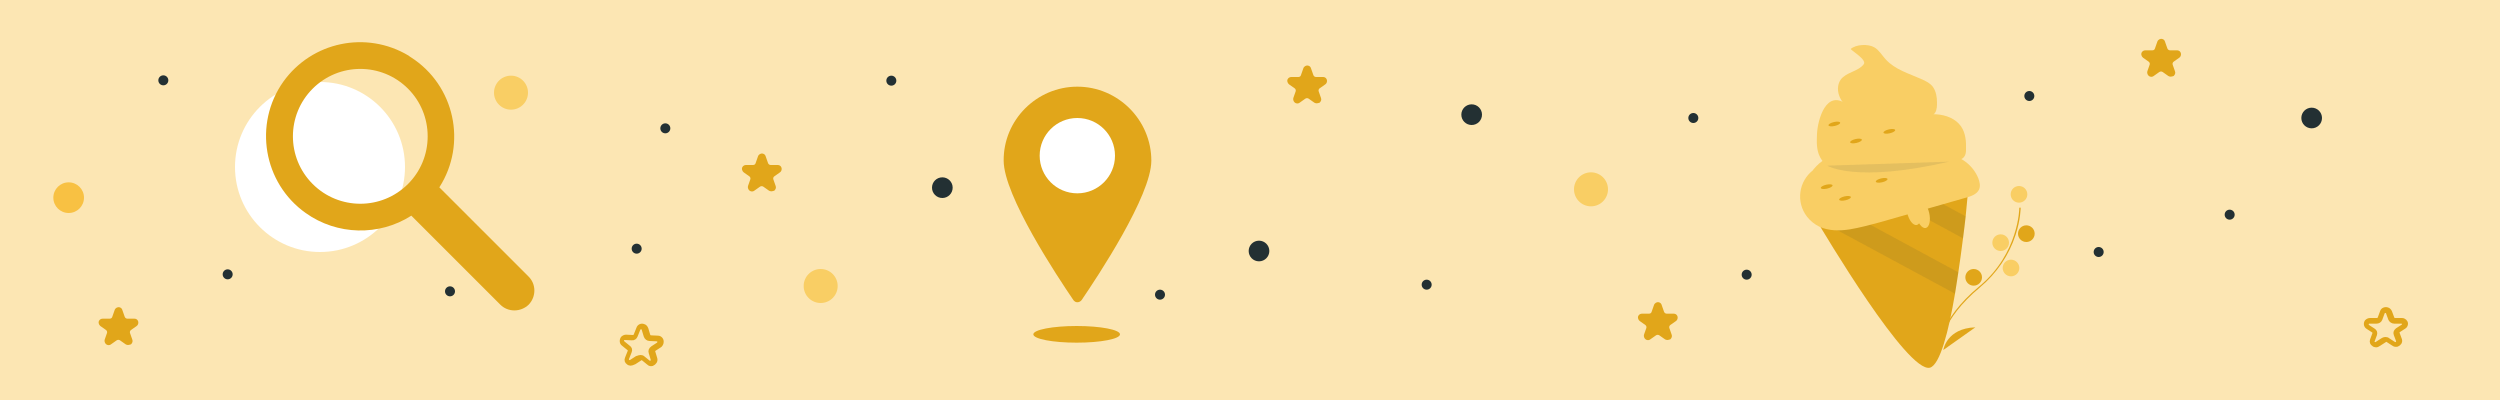
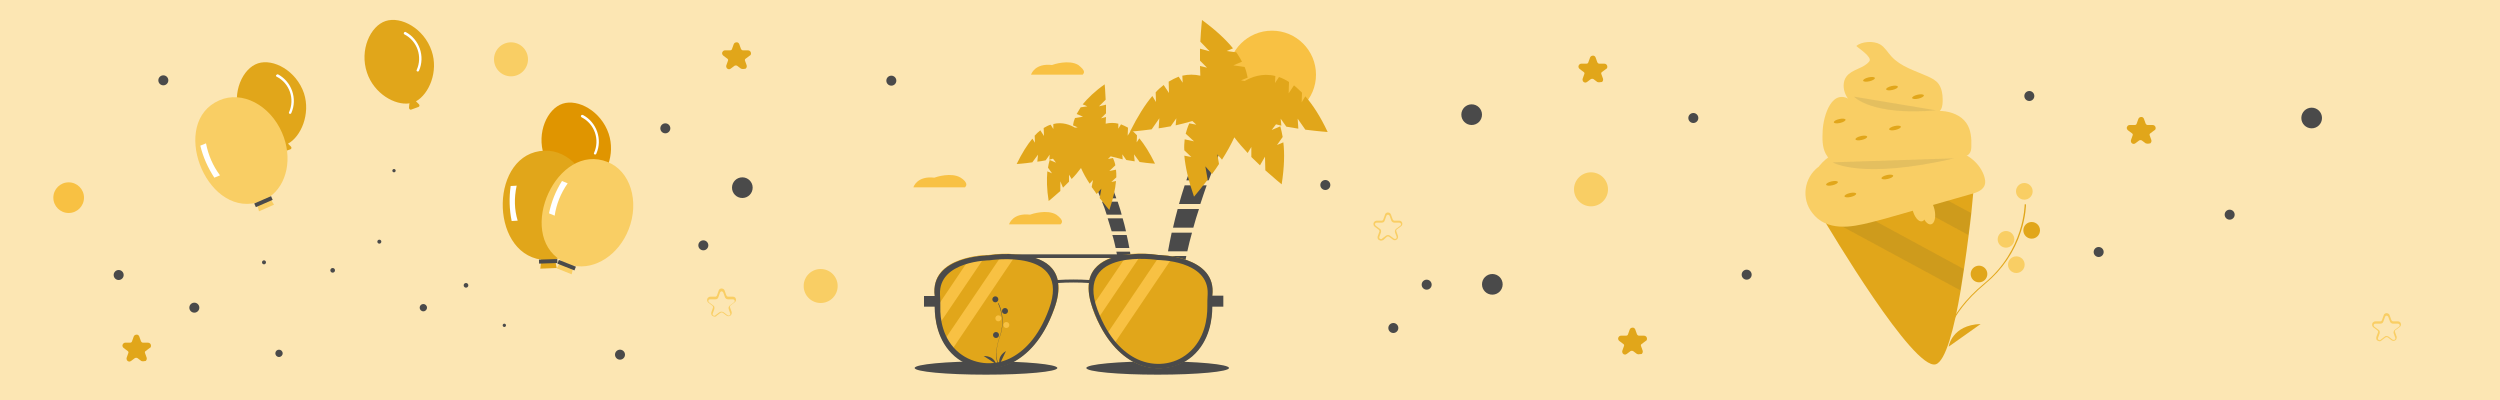
<svg xmlns="http://www.w3.org/2000/svg" version="1.1" id="Ebene_1" x="0px" y="0px" viewBox="0 0 750 120" style="enable-background:new 0 0 750 120;" xml:space="preserve">
  <style type="text/css">
	.st0{fill:#FCE6B3;}
	.st1{fill:#F9CE64;}
- 	.st2{fill:#233033;}
+ 	.st2{fill:#4A4A4A;}
	.st3{fill:#F8C143;}
- 	.st4{fill:#FFFFFF;}
- 	.st5{fill:#E1A61A;}
- 	.st6{opacity:0.1;fill:#233033;enable-background:new    ;}
- 	.st7{fill:#E1A61A;stroke:#E1A61A;stroke-miterlimit:10;}
+ 	.st4{fill:#E1A61A;}
+ 	.st5{opacity:0.1;fill:#233033;enable-background:new    ;}
+ 	.st6{fill:#FFFFFF;}
+ 	.st7{fill:#E09500;}
</style>
  <rect class="st0" width="750" height="120" />
-   <circle class="st1" cx="153.3" cy="27.8" r="5.1" />
-   <circle class="st2" cx="282.7" cy="56.3" r="3.1" />
-   <circle class="st2" cx="68.3" cy="82.3" r="1.5" />
+   <circle class="st1" cx="153.3" cy="17.8" r="5.1" />
+   <circle class="st2" cx="222.7" cy="56.3" r="3.1" />
+   <circle class="st2" cx="58.3" cy="92.3" r="1.5" />
  <circle class="st2" cx="199.6" cy="38.5" r="1.5" />
  <circle class="st2" cx="608.8" cy="28.8" r="1.5" />
  <circle class="st2" cx="267.4" cy="24.2" r="1.5" />
-   <circle class="st2" cx="135" cy="87.4" r="1.5" />
-   <circle class="st2" cx="191" cy="74.6" r="1.5" />
-   <circle class="st2" cx="115.6" cy="42.5" r="1.5" />
+   <circle class="st2" cx="186" cy="106.4" r="1.5" />
+   <circle class="st2" cx="211" cy="73.6" r="1.5" />
+   <circle class="st2" cx="35.6" cy="82.5" r="1.5" />
  <circle class="st2" cx="49" cy="24.1" r="1.5" />
  <circle class="st3" cx="20.6" cy="59.3" r="4.6" />
  <circle class="st2" cx="441.5" cy="34.4" r="3.1" />
  <circle class="st2" cx="629.6" cy="75.6" r="1.5" />
  <circle class="st2" cx="668.9" cy="64.4" r="1.5" />
  <circle class="st1" cx="246.2" cy="85.8" r="5.1" />
  <circle class="st2" cx="693.5" cy="35.4" r="3.1" />
-   <circle class="st2" cx="377.7" cy="75.3" r="3.1" />
+   <circle class="st2" cx="447.7" cy="85.3" r="3.1" />
  <circle class="st1" cx="477.3" cy="56.8" r="5.1" />
-   <circle class="st2" cx="327.6" cy="45.5" r="1.5" />
-   <circle class="st2" cx="348" cy="88.4" r="1.5" />
+   <circle class="st2" cx="397.6" cy="55.5" r="1.5" />
+   <circle class="st2" cx="418" cy="98.4" r="1.5" />
  <circle class="st2" cx="428" cy="85.4" r="1.5" />
  <circle class="st2" cx="508" cy="35.4" r="1.5" />
  <circle class="st2" cx="524" cy="82.4" r="1.5" />
  <g>
-     <circle class="st4" cx="96" cy="50.1" r="25.5" />
-     <path class="st5" d="M158.5,82.9l-26.7-26.7c8.4-13.1,4.6-30.6-8.5-39c-0.3-0.2-0.5-0.3-0.7-0.5c-12.7-7.6-29-4.2-37.6,7.8   c-9,12.7-6,30.4,6.7,39.4c9.4,6.7,22,7,31.7,0.8l26.7,26.7c2.3,2.3,6.1,2.3,8.5,0C160.9,89,160.9,85.2,158.5,82.9z M122.4,55.2   c-7.9,7.9-20.7,7.9-28.6,0s-7.9-20.7,0-28.6s20.7-7.9,28.6,0c3.8,3.8,5.9,8.9,5.9,14.3S126.2,51.4,122.4,55.2z" />
+     <path class="st4" d="M592.4,53.4c0,0-0.4,4.3-1,10.5c-0.2,2-0.5,4.2-0.8,6.6c-0.4,3.3-0.9,6.7-1.4,10.2c-0.3,2.2-0.7,4.3-1,6.4   c-1.9,11.3-4.5,21.3-7.5,22.2c-6.7,1.8-31.6-40.1-34.4-44.8c-0.2-0.3-0.2-0.4-0.2-0.4L592.4,53.4z" />
+     <path class="st5" d="M591.3,63.9c-0.2,2-0.5,4.2-0.8,6.6l-21.6-11.7l9-2.1L591.3,63.9z" />
+     <path class="st5" d="M589.1,80.7c-0.3,2.2-0.7,4.3-1,6.4l-41.8-22.6c-0.2-0.3-0.2-0.4-0.2-0.4l8.7-2L589.1,80.7z" />
+     <path class="st1" d="M560.8,18.4c-1.7,2.2-5.2,2.3-6.9,4.6c-1.1,1.5-1,3.7-0.2,5.4c0.8,1.7,2.2,3.1,3.6,4.4   c0.9,0.9,1.9,1.8,3.1,2.4c1.6,0.8,3.5,0.9,5.4,1c4,0,8-0.3,11.9-1c1.7-0.3,3.7-0.9,4.6-2.4c0.5-0.9,0.5-2,0.5-3   c0-1.6-0.3-3.3-1.2-4.6c-0.8-1.1-2-1.7-3.3-2.3c-3.8-1.7-8.1-2.9-10.9-6c-1.1-1.2-2-2.8-3.4-3.6c-1.9-1.1-5.5-0.9-7.1,0.5   C557.3,14.3,561.8,17.1,560.8,18.4z" />
+     <path class="st1" d="M546.8,39.2c-0.1,2.3-0.2,4.8,0.9,6.9c1.4,2.7,4.4,4.3,7.5,4.8c3.1,0.4,6.1-0.2,9.1-0.7l15.8-3   c2-0.4,4-0.8,6-0.5c1.7,0.2,3.7,0.7,4.7-0.6c0.5-0.6,0.6-1.4,0.6-2.1c0.1-2.5-0.1-5.1-1.5-7.1c-1.6-2.3-4.5-3.4-7.3-3.6   c-2.8-0.2-5.6,0.4-8.4,0.7c-2.8,0.3-5.7,0.4-8.6,0.3c-2.4-0.1-4.8-0.5-6.9-1.7c-1.1-0.7-2-1.6-3.1-2.3   C549.6,25.8,547,34.8,546.8,39.2z" />
+     <path class="st1" d="M545.6,50c-4.4,3.3-5.3,9.6-1.9,13.9c1,1.3,2.2,2.3,3.7,3c2.8,1.3,6.1,1.3,9.2,0.8c3-0.5,5.9-1.3,8.9-2.1   l25.9-7.4c1.5-0.4,3.2-1,3.9-2.4c0.5-1.1,0.2-2.3-0.2-3.4c-1.5-3.9-5.5-6.9-9.7-7.2c-1.6-0.1-3.2,0.1-4.8,0.3L569.1,47   c-1.5,0.2-3.1,0.4-4.6,0.3c-4.7-0.2-9.5-2.8-13.9-1.2c-3,1.1-5.1,3.8-6.8,6.5" />
+     <path class="st5" d="M556.2,29c0,0,5.2,5.8,24.6,4.1" />
+     <path class="st5" d="M549.8,48.7c0,0,8.4,5.3,36.5-1.2" />
+     <ellipse transform="matrix(0.9745 -0.2244 0.2244 0.9745 8.9587 126.4281)" class="st4" cx="560.7" cy="23.8" rx="1.8" ry="0.6" />
+     <ellipse transform="matrix(0.9745 -0.2244 0.2244 0.9745 8.5513 128.0427)" class="st4" cx="567.6" cy="26.4" rx="1.8" ry="0.6" />
+     <ellipse transform="matrix(0.9745 -0.2244 0.2244 0.9745 8.1667 129.8593)" class="st4" cx="575.4" cy="29" rx="1.8" ry="0.6" />
+     <ellipse transform="matrix(0.9745 -0.2244 0.2244 0.9745 5.9293 124.7721)" class="st4" cx="551.9" cy="36.3" rx="1.8" ry="0.6" />
+     <ellipse transform="matrix(0.9745 -0.2244 0.2244 0.9745 5.8814 128.5507)" class="st4" cx="568.5" cy="38.4" rx="1.8" ry="0.6" />
+     <ellipse transform="matrix(0.9745 -0.2244 0.2244 0.9745 1.6743 124.7329)" class="st4" cx="549.6" cy="55" rx="1.8" ry="0.6" />
+     <ellipse transform="matrix(0.9745 -0.2244 0.2244 0.9745 4.9506 126.3608)" class="st4" cx="558.4" cy="41.4" rx="1.8" ry="0.6" />
+     <ellipse transform="matrix(0.9745 -0.2244 0.2244 0.9745 1.0292 126.0564)" class="st4" cx="555.1" cy="58.5" rx="1.8" ry="0.6" />
+     <ellipse transform="matrix(0.9745 -0.2244 0.2244 0.9745 2.524 128.4095)" class="st4" cx="566.2" cy="53.1" rx="1.8" ry="0.6" />
+     <ellipse transform="matrix(0.9745 -0.2244 0.2244 0.9745 0.6794 130.7785)" class="st1" cx="575.7" cy="62.4" rx="2" ry="4.1" />
+     <ellipse transform="matrix(0.9745 -0.2244 0.2244 0.9745 0.5463 131.4073)" class="st1" cx="578.4" cy="63.3" rx="2" ry="4.1" />
+     <path class="st4" d="M583.4,103.1c0-0.1,0-2.1,1.4-5.3c1.4-3,4.3-7.7,10.6-12.9c11.9-9.9,12-23.4,12-23.6h0.4c0,0,0,3.5-1.5,8.1   c-2,6.2-5.7,11.6-10.7,15.7c-11.9,9.9-11.9,17.9-11.9,18C583.7,103.1,583.4,103.1,583.4,103.1z" />
+     <ellipse class="st1" cx="607.3" cy="57.4" rx="2.5" ry="2.5" />
+     <ellipse class="st4" cx="609.5" cy="69.1" rx="2.5" ry="2.5" />
+     <ellipse class="st1" cx="601.8" cy="71.8" rx="2.5" ry="2.5" />
+     <ellipse class="st1" cx="604.9" cy="79.4" rx="2.5" ry="2.5" />
+     <ellipse class="st4" cx="593.7" cy="82.2" rx="2.5" ry="2.5" />
+     <path class="st4" d="M584.6,104c0,0,0.9-6.5,9.6-6.8L584.6,104z" />
+     <path class="st4" d="M582.1,102.3c0,0,2.2-6.2-5.3-10.5L582.1,102.3z" />
  </g>
+   <path class="st4" d="M222.8,20.7c-0.2,0-0.4-0.1-0.5-0.1l-1.2-0.9c-0.2-0.1-0.5-0.1-0.7,0l-1.2,0.9c-0.4,0.3-0.9,0.2-1.2-0.2  c-0.1-0.2-0.2-0.5-0.1-0.8l0.5-1.4c0.1-0.2,0-0.5-0.2-0.6l-1.2-0.9c-0.4-0.3-0.5-0.9-0.2-1.2c0.1-0.2,0.4-0.4,0.7-0.4h1.5  c0.3,0,0.5-0.1,0.6-0.4l0.5-1.4c0.1-0.4,0.6-0.7,1.1-0.6c0.3,0.1,0.5,0.3,0.6,0.6l0.5,1.4c0.1,0.2,0.3,0.4,0.6,0.4h1.5  c0.5,0,0.9,0.4,0.9,0.9c0,0.3-0.1,0.6-0.4,0.7l-1.2,0.9c-0.2,0.1-0.3,0.4-0.2,0.6l0.5,1.4c0.1,0.4,0,0.7-0.3,1  C223.2,20.7,223,20.7,222.8,20.7z" />
+   <path class="st4" d="M42.9,108.4c-0.2,0-0.4-0.1-0.5-0.1l-1.2-0.9c-0.2-0.1-0.5-0.1-0.7,0l-1.2,0.9c-0.4,0.3-0.9,0.2-1.2-0.2  c-0.1-0.2-0.2-0.5-0.1-0.8l0.5-1.4c0.1-0.2,0-0.5-0.2-0.6l-1.2-0.9c-0.4-0.3-0.5-0.9-0.2-1.2c0.1-0.2,0.4-0.4,0.7-0.4H39  c0.3,0,0.5-0.1,0.6-0.4l0.5-1.4c0.1-0.4,0.6-0.7,1.1-0.6c0.3,0.1,0.5,0.3,0.6,0.6l0.5,1.4c0.1,0.2,0.3,0.4,0.6,0.4h1.5  c0.5,0,0.9,0.4,0.9,0.9c0,0.3-0.1,0.6-0.4,0.7l-1.2,0.9c-0.2,0.1-0.3,0.4-0.2,0.6l0.5,1.4c0.1,0.4,0,0.7-0.3,1  C43.3,108.3,43.1,108.4,42.9,108.4z" />
+   <path class="st4" d="M479.7,24.7c-0.2,0-0.4-0.1-0.5-0.1l-1.2-0.9c-0.2-0.1-0.5-0.1-0.7,0l-1.2,0.9c-0.4,0.3-0.9,0.2-1.2-0.2  c-0.1-0.2-0.2-0.5-0.1-0.8l0.5-1.4c0.1-0.2,0-0.5-0.2-0.6l-1.2-0.9c-0.4-0.3-0.5-0.9-0.2-1.2c0.1-0.2,0.4-0.4,0.7-0.4h1.5  c0.3,0,0.5-0.1,0.6-0.4l0.5-1.4c0.1-0.4,0.6-0.7,1.1-0.6c0.3,0.1,0.5,0.3,0.6,0.6l0.5,1.4c0.1,0.2,0.3,0.4,0.6,0.4h1.5  c0.5,0,0.9,0.4,0.9,0.9c0,0.3-0.1,0.6-0.4,0.7l-1.2,0.9c-0.2,0.1-0.3,0.4-0.2,0.6l0.5,1.4c0.1,0.4,0,0.7-0.3,1  C480.1,24.6,479.9,24.7,479.7,24.7z" />
+   <path class="st1" d="M214.4,95c-0.2,0-0.4-0.1-0.6-0.2c-0.4-0.2-0.5-0.6-0.4-1.1l0.5-1.4c0.1-0.2,0-0.4-0.2-0.6l-1.2-0.9  c-0.4-0.3-0.5-0.9-0.2-1.4c0.2-0.2,0.5-0.4,0.8-0.4h1.5c0.2,0,0.4-0.1,0.5-0.4l0.5-1.4c0.1-0.5,0.7-0.8,1.2-0.6  c0.3,0.1,0.5,0.3,0.6,0.6l0.5,1.4c0.1,0.2,0.3,0.4,0.5,0.4h1.5c0.5,0,0.9,0.4,0.9,0.9c0,0.3-0.1,0.6-0.4,0.8l-1.2,0.9  c-0.2,0.1-0.3,0.4-0.2,0.6l0.5,1.4c0.1,0.5-0.1,1-0.6,1.2c-0.3,0.1-0.6,0.1-0.9-0.1l-1.2-0.9c-0.2-0.1-0.4-0.1-0.6,0l-1.2,0.9  C214.8,95,214.6,95,214.4,95z M216.5,93.5c0.2,0,0.4,0.1,0.6,0.2l1.2,0.9c0.2,0.1,0.6,0.1,0.7-0.1c0.1-0.1,0.1-0.3,0.1-0.4l-0.5-1.4  c-0.1-0.4,0-0.8,0.4-1.1l1.2-0.9c0.2-0.1,0.3-0.5,0.1-0.7c-0.1-0.1-0.2-0.2-0.4-0.2h-1.5c-0.4,0-0.8-0.3-0.9-0.6l-0.5-1.4  c-0.1-0.3-0.4-0.4-0.6-0.4c-0.1,0.1-0.3,0.1-0.4,0.4l-0.5,1.4c-0.1,0.4-0.5,0.6-0.9,0.6H213c-0.3,0-0.5,0.2-0.5,0.5  c0,0.1,0.1,0.3,0.2,0.4l1.2,0.9c0.4,0.2,0.5,0.6,0.4,1.1l-0.5,1.4c-0.1,0.3,0.1,0.6,0.4,0.6c0.1,0.1,0.4,0,0.4-0.1l1.2-0.9  C216.1,93.5,216.3,93.5,216.5,93.5z" />
+   <path class="st1" d="M414.3,72.2c-0.2,0-0.4-0.1-0.6-0.2c-0.4-0.2-0.5-0.6-0.4-1.1l0.5-1.4c0.1-0.2,0-0.4-0.2-0.6l-1.2-0.9  c-0.4-0.3-0.5-0.9-0.2-1.4c0.2-0.2,0.5-0.4,0.8-0.4h1.5c0.2,0,0.4-0.1,0.5-0.4l0.5-1.4c0.1-0.5,0.7-0.8,1.2-0.6  c0.3,0.1,0.5,0.3,0.6,0.6l0.5,1.4c0.1,0.2,0.3,0.4,0.5,0.4h1.5c0.5,0,0.9,0.4,0.9,0.9c0,0.3-0.1,0.6-0.4,0.8l-1.2,0.9  c-0.2,0.1-0.3,0.4-0.2,0.6l0.5,1.4c0.1,0.5-0.1,1-0.6,1.2c-0.3,0.1-0.6,0.1-0.9-0.1l-1.2-0.9c-0.2-0.1-0.4-0.1-0.6,0l-1.1,1  C414.7,72.1,414.5,72.2,414.3,72.2z M416.4,70.5c0.2,0,0.4,0.1,0.6,0.2l1.2,0.9c0.2,0.1,0.6,0.1,0.7-0.1c0.1-0.1,0.1-0.3,0.1-0.4  l-0.5-1.4c-0.1-0.4,0-0.8,0.4-1.1l1.2-0.9c0.2-0.1,0.3-0.5,0.1-0.7c-0.1-0.1-0.2-0.2-0.4-0.2h-1.5c-0.4,0-0.8-0.3-0.9-0.6l-0.5-1.4  c-0.1-0.3-0.4-0.4-0.6-0.4c-0.1,0.1-0.3,0.1-0.4,0.4l-0.5,1.4c-0.1,0.4-0.5,0.6-0.9,0.6H413c-0.3,0-0.5,0.2-0.5,0.5  c0,0.1,0.1,0.3,0.2,0.4l1.2,0.9c0.4,0.2,0.5,0.6,0.4,1.1l-0.5,1.4c-0.1,0.3,0.1,0.6,0.4,0.6c0.1,0.1,0.4,0,0.4-0.1l1.2-0.9  C416,70.6,416.2,70.5,416.4,70.5z" />
+   <path class="st4" d="M491.6,106.3c-0.2,0-0.4-0.1-0.5-0.1l-1.2-0.9c-0.2-0.1-0.5-0.1-0.7,0l-1.2,0.9c-0.4,0.3-0.9,0.2-1.2-0.2  c-0.1-0.2-0.2-0.5-0.1-0.8l0.5-1.4c0.1-0.2,0-0.5-0.2-0.6l-1.2-0.9c-0.4-0.3-0.5-0.9-0.2-1.2c0.1-0.2,0.4-0.4,0.7-0.4h1.5  c0.3,0,0.5-0.1,0.6-0.4l0.5-1.4c0.1-0.4,0.6-0.7,1.1-0.6c0.3,0.1,0.5,0.3,0.6,0.6l0.5,1.4c0.1,0.2,0.3,0.4,0.6,0.4h1.5  c0.5,0,0.9,0.4,0.9,0.9c0,0.3-0.1,0.6-0.4,0.7l-1.2,0.9c-0.2,0.1-0.3,0.4-0.2,0.6l0.5,1.4c0.1,0.4,0,0.7-0.3,1  C491.9,106.2,491.8,106.3,491.6,106.3z" />
+   <path class="st4" d="M644.2,43.1c-0.2,0-0.4-0.1-0.5-0.1l-1.2-0.9c-0.2-0.1-0.5-0.1-0.7,0l-1.2,0.9c-0.4,0.3-0.9,0.2-1.2-0.2  c-0.1-0.2-0.2-0.5-0.1-0.8l0.5-1.4c0.1-0.2,0-0.5-0.2-0.6l-1.2-0.9c-0.4-0.3-0.5-0.9-0.2-1.2c0.1-0.2,0.4-0.4,0.7-0.4h1.5  c0.3,0,0.5-0.1,0.6-0.4l0.5-1.4c0.1-0.4,0.6-0.7,1.1-0.6c0.3,0.1,0.5,0.3,0.6,0.6l0.5,1.4c0.1,0.2,0.3,0.4,0.6,0.4h1.5  c0.5,0,0.9,0.4,0.9,0.9c0,0.3-0.1,0.6-0.4,0.7l-1.2,0.9c-0.2,0.1-0.3,0.4-0.2,0.6l0.5,1.4c0.1,0.4,0,0.7-0.3,1  C644.6,43.1,644.5,43.1,644.2,43.1z" />
+   <path class="st1" d="M713.9,102.4c-0.2,0-0.4-0.1-0.6-0.2c-0.4-0.2-0.5-0.6-0.4-1.1l0.5-1.4c0.1-0.2,0-0.4-0.2-0.6l-1.2-0.9  c-0.4-0.3-0.5-0.9-0.2-1.4c0.2-0.2,0.5-0.4,0.8-0.4h1.5c0.2,0,0.4-0.1,0.5-0.4l0.5-1.4c0.1-0.5,0.7-0.8,1.2-0.6  c0.3,0.1,0.5,0.3,0.6,0.6l0.5,1.4c0.1,0.2,0.3,0.4,0.5,0.4h1.5c0.5,0,0.9,0.4,0.9,0.9c0,0.3-0.1,0.6-0.4,0.8l-1.2,0.9  c-0.2,0.1-0.3,0.4-0.2,0.6l0.5,1.4c0.1,0.5-0.1,1-0.6,1.2c-0.3,0.1-0.6,0.1-0.9-0.1l-1.2-0.9c-0.2-0.1-0.4-0.1-0.6,0l-1.2,0.9  C714.3,102.3,714.1,102.4,713.9,102.4z M716,100.8c0.2,0,0.4,0.1,0.6,0.2l1.2,0.9c0.2,0.1,0.6,0.1,0.7-0.1c0.1-0.1,0.1-0.3,0.1-0.4  l-0.5-1.4c-0.1-0.4,0-0.8,0.4-1.1l1.2-0.9c0.2-0.1,0.3-0.5,0.1-0.7c-0.1-0.1-0.2-0.2-0.4-0.2h-1.5c-0.4,0-0.8-0.3-0.9-0.6l-0.5-1.4  c-0.1-0.3-0.4-0.4-0.6-0.4c-0.1,0.1-0.3,0.1-0.4,0.4l-0.5,1.4c-0.1,0.4-0.5,0.6-0.9,0.6h-1.5c-0.3,0-0.5,0.2-0.5,0.5  c0,0.1,0.1,0.3,0.2,0.4l1.2,0.9c0.4,0.2,0.5,0.6,0.4,1.1l-0.5,1.4c-0.1,0.3,0.1,0.6,0.4,0.6c0.1,0.1,0.4,0,0.4-0.1l1.2-0.9  C715.6,100.8,715.8,100.8,716,100.8z" />
  <g>
-     <path class="st5" d="M345.4,48.2c0,10.5-16.2,34.9-20.9,41.8c-0.5,0.7-1.5,0.9-2.1,0.4c-0.2-0.1-0.3-0.3-0.4-0.4   c-4.7-6.9-20.9-31.3-20.9-41.8C301,36,311,26,323.2,26C335.4,26,345.4,36,345.4,48.2L345.4,48.2z" />
-     <circle class="st4" cx="323.2" cy="46.7" r="11.3" />
-     <ellipse class="st5" cx="323" cy="100.3" rx="13" ry="2.5" />
+     <circle class="st3" cx="381.6" cy="22.4" r="13.2" />
+     <path class="st2" d="M349.1,83.9c-0.2,1.9-0.4,3.8-0.6,5.6h5.3c0.2-1.9,0.4-3.7,0.7-5.6H349.1z" />
+     <path class="st2" d="M353.5,103.7c-0.1-1.9-0.2-3.7-0.1-5.6H348c-0.1,2.1-0.1,4-0.1,5.6H353.5z" />
+     <path class="st2" d="M362.6,54.1c4.4-11.8,8.7-19.7,8.7-19.7l-4.5-2.7c-4.7,7.1-8.2,14.7-10.9,22.4H362.6z" />
+     <path class="st2" d="M348.4,91c-0.2,2-0.3,3.9-0.4,5.6h5.3c0.1-1.9,0.2-3.7,0.3-5.6H348.4z" />
+     <path class="st2" d="M350.2,76.8c-0.3,1.9-0.6,3.8-0.9,5.6h5.5c0.3-1.9,0.7-3.7,1.1-5.6H350.2z" />
+     <path class="st2" d="M355.4,55.6c-0.6,1.9-1.2,3.7-1.7,5.6h6.4c0.6-1.9,1.3-3.8,1.9-5.6H355.4z" />
+     <path class="st2" d="M351.5,69.8c-0.4,1.9-0.8,3.8-1.1,5.6h5.8c0.4-1.9,0.9-3.8,1.4-5.6H351.5z" />
+     <path class="st2" d="M347.8,105.1c0,2.4,0.1,3.8,0.1,3.8l-0.1,1.1h6.3c-0.3-1.6-0.4-3.2-0.6-4.9H347.8z" />
+     <path class="st2" d="M353.3,62.7c-0.5,1.9-1,3.7-1.4,5.6h6.1c0.5-1.9,1.1-3.8,1.7-5.6C359.7,62.7,353.3,62.7,353.3,62.7z" />
+     <path class="st4" d="M398.3,39.6c-2.2-4.7-4.5-8.2-6.7-10.7l-1.1,1.8l0.1-2.9c-0.8-0.8-1.6-1.5-2.4-2.2l-1.6,2.4l0.1-3.4   c-0.9-0.6-1.9-1.1-3-1.5l-1.2,1.8l0.1-2.1c-4-1-7.3,0.4-9.2,1.5l-1.1-0.2l2-0.8c-0.2-1.1-0.5-2.2-0.9-3.2l-3.4-0.5l2.6-1.1   c-0.5-1-1.1-1.9-1.7-2.8l-2.9-0.4l1.9-0.8c-2.1-2.6-5.2-5.5-9.3-8.5c0,0-0.3,2.7-0.5,6.5l2.8,2.9l-2.9-0.8c0,1.2,0,2.4,0,3.6   l2.1,2.1l-2.1-0.5c0,1,0.1,1.9,0.1,2.9c-1.8-0.4-3.6-0.4-5.4,0l0.1,2.1l-1.2-1.8c-1,0.4-2,0.9-3,1.5l0.1,3.4l-1.6-2.4   c-0.9,0.7-1.7,1.4-2.4,2.2l0.1,2.9l-1.1-1.8c-2.2,2.6-4.4,6.1-6.7,10.7c0,0,2.7-0.2,6.5-0.7l2.3-3.3l-0.2,3   c1.1-0.2,2.3-0.4,3.6-0.6l1.7-2.4l-0.2,2.1c1.7-0.4,3.4-0.8,5-1.3l1.2,1.1l-2.1-0.4c-0.5,1-0.8,2.1-1.1,3.1l2.5,2.3l-2.8-0.6   c-0.1,1.1-0.2,2.2-0.1,3.3l2.1,2l-2.1-0.4c0.3,3.4,1.2,7.4,2.9,12.3c0,0,1.8-2.1,4.1-5.1l-0.7-4l2,2.3c0.7-0.9,1.4-1.9,2.1-3   l-0.5-2.9l1.4,1.6c1.4-2.2,2.7-4.5,3.7-6.7c1.2,1.6,2.6,3.2,4,4.7l1.1-1.8v3c0.9,0.9,1.8,1.7,2.6,2.5l1.5-2.6l0.1,4.1   c2.8,2.5,4.9,4.2,4.9,4.2c0.8-5.1,0.9-9.3,0.5-12.6l-1.9,0.8l1.7-2.4c-0.2-1.1-0.4-2.1-0.7-3.2l-2.6,1.1l1.3-1.7   c0.5,0.1,1.1,0.3,1.6,0.4l-0.2-2.1l1.7,2.4c1.2,0.2,2.4,0.4,3.6,0.6l-0.2-3l2.3,3.3C395.5,39.4,398.3,39.6,398.3,39.6z" />
+     <path class="st2" d="M339.7,80.5c0.2,1.4,0.3,2.7,0.4,3.9h-3.7c-0.1-1.3-0.3-2.6-0.5-3.9H339.7z" />
+     <path class="st2" d="M336.7,94.4c0.1-1.3,0.1-2.6,0.1-3.9h3.8c0.1,1.5,0.1,2.8,0.1,3.9H336.7z" />
+     <path class="st2" d="M330.2,59.5c-3.1-8.3-6.2-13.9-6.2-13.9l3.2-1.9c3.3,5,5.8,10.4,7.7,15.8C334.9,59.5,330.2,59.5,330.2,59.5z" />
+     <path class="st2" d="M340.2,85.5c0.1,1.4,0.2,2.7,0.3,3.9h-3.8c0-1.3-0.1-2.6-0.2-3.9H340.2z" />
+     <path class="st2" d="M339,75.5c0.2,1.4,0.4,2.7,0.6,3.9h-3.9c-0.2-1.3-0.5-2.6-0.8-3.9H339z" />
+     <path class="st2" d="M335.3,60.5c0.4,1.3,0.9,2.6,1.2,3.9H332c-0.4-1.4-0.9-2.7-1.4-3.9H335.3z" />
+     <path class="st2" d="M338,70.5c0.3,1.3,0.6,2.7,0.8,3.9h-4.1c-0.3-1.3-0.6-2.7-1-3.9H338z" />
+     <path class="st2" d="M340.6,95.5c0,1.7-0.1,2.7-0.1,2.7V99h-4.4c0.2-1.1,0.3-2.3,0.4-3.4L340.6,95.5z" />
+     <path class="st2" d="M336.8,65.5c0.4,1.3,0.7,2.6,1,3.9h-4.3c-0.4-1.3-0.8-2.7-1.2-3.9H336.8z" />
+     <path class="st4" d="M305,49.2c1.6-3.3,3.2-5.8,4.7-7.6l0.8,1.2l-0.1-2.1c0.5-0.6,1.1-1.1,1.7-1.6l1.1,1.7l-0.1-2.4   c0.7-0.4,1.4-0.8,2.1-1l0.8,1.3v-1.5c2.8-0.7,5.1,0.3,6.5,1.1l0.8-0.1l-1.4-0.6c0.1-0.8,0.3-1.5,0.6-2.2l2.4-0.4l-1.9-0.8   c0.4-0.7,0.8-1.3,1.2-2l2-0.3l-1.4-0.6c1.5-1.8,3.6-3.9,6.6-6c0,0,0.2,1.9,0.3,4.6l-2,2l2.1-0.5c0,0.8,0,1.7,0,2.6l-1.5,1.5   l1.5-0.4c0,0.7-0.1,1.3-0.1,2c1.3-0.3,2.6-0.3,3.8,0v1.5l0.8-1.3c0.7,0.3,1.4,0.6,2.1,1l-0.1,2.4l1.1-1.7c0.6,0.5,1.2,1,1.7,1.6   l-0.1,2.1l0.8-1.2c1.5,1.8,3.1,4.3,4.7,7.6c0,0-1.9-0.1-4.6-0.5l-1.7-2.3l0.2,2.1c-0.8-0.1-1.7-0.3-2.5-0.4l-1.2-1.7l0.1,1.5   c-1.2-0.3-2.4-0.6-3.6-0.9l-0.8,0.8l1.5-0.3c0.3,0.7,0.6,1.5,0.7,2.2l-1.8,1.7l2-0.4c0.1,0.8,0.1,1.5,0.1,2.3l-1.5,1.4l1.4-0.3   c-0.2,2.4-0.8,5.2-2,8.7c0,0-1.3-1.5-2.9-3.6l0.5-2.8l-1.4,1.6c-0.5-0.7-1-1.4-1.5-2.1l0.4-2.1l-1,1.1c-1-1.5-1.9-3.1-2.6-4.7   c-0.9,1.2-1.8,2.3-2.8,3.3l-0.8-1.3v2.1c-0.6,0.6-1.2,1.2-1.8,1.8l-0.8-1.9v2.9c-2,1.8-3.5,3-3.5,3c-0.6-3.6-0.6-6.5-0.4-8.9   l1.4,0.6l-1.2-1.7c0.1-0.8,0.3-1.5,0.5-2.3l1.9,0.8l-0.9-1.2c-0.4,0.1-0.8,0.2-1.1,0.3l0.1-1.5l-1.2,1.7c-0.9,0.2-1.7,0.3-2.5,0.4   l0.2-2.1l-1.7,2.3C307,49.1,305,49.2,305,49.2z" />
+     <ellipse class="st2" cx="295.8" cy="110.4" rx="21.4" ry="2" />
+     <ellipse class="st2" cx="347.3" cy="110.4" rx="21.4" ry="2" />
+     <path class="st4" d="M363.5,89.7c0,0,1.5,10.7-5.9,17.1c-4.8,4.1-11.6,4.8-17.3,1.9c-2.1-1.1-4.3-2.7-6.4-5.2   c-0.8-0.9-1.5-1.9-2.2-2.9c-1-1.5-1.8-3.1-2.6-4.7c-0.5-1-0.9-2.1-1.3-3.3c-0.1-0.2-0.2-0.4-0.2-0.7c-3.8-11.4,3.6-14.8,10.5-15.6   c1.4-0.2,2.9-0.2,4.3-0.2c1.7,0,3.4,0.1,5.1,0.4c0,0,0.1,0,0.4,0c1.3,0.1,2.6,0.2,3.9,0.4C357.2,77.9,365.3,80.8,363.5,89.7z" />
+     <path class="st4" d="M316.3,92.6c-3.4,9.3-8.3,13.8-12.5,16c-5.6,2.9-12.5,2.2-17.3-1.9c-0.5-0.4-0.9-0.8-1.3-1.3   c-0.8-0.9-1.6-1.9-2.2-3c-0.8-1.4-1.4-2.8-1.8-4.4c-0.4-1.7-0.7-3.4-0.7-5.1c-0.1-1.1,0-2.2,0.1-3.3c-1.7-8.4,5.3-11.4,10.6-12.5   c1.5-0.3,3.1-0.5,4.6-0.6c0.5,0,0.7,0,0.7,0c2.8-0.4,5.6-0.5,8.3-0.2C312.2,76.9,320.9,80,316.3,92.6z" />
+     <path class="st3" d="M295.8,76.5l-14.6,21.6c-0.4-1.7-0.7-3.4-0.7-5.1l10.7-15.9C292.7,76.8,294.3,76.6,295.8,76.5z" />
+     <path class="st3" d="M304.9,76.3l-19.7,29.2c-0.8-0.9-1.6-1.9-2.2-3l17.8-26.3C302.2,76.1,303.5,76.2,304.9,76.3z" />
+     <path class="st3" d="M342.5,76.2l-13.3,19.7c-0.5-1-0.9-2.1-1.3-3.3c-0.1-0.2-0.2-0.4-0.2-0.7l10.5-15.5   C339.6,76.2,341,76.1,342.5,76.2z" />
+     <path class="st3" d="M351.9,77L334,103.5c-0.8-0.9-1.5-1.9-2.2-2.9l16.2-24C349.3,76.6,350.6,76.7,351.9,77z" />
+     <path class="st2" d="M367,88.7h-3.3c1.5-12-16.1-12.2-16.1-12.2c-2.8-0.4-5.6-0.5-8.4-0.2l0,0h-34.4l0,0c-2.8-0.2-5.5-0.1-8.3,0.3   c0,0-17.6,0.1-16.1,12.2h-3.2V92h3.2c0,3.5,0.7,10.3,6,14.9c4.8,4.1,11.6,4.8,17.3,1.9c4.3-2.2,9.2-6.8,12.5-16   c1.2-3.2,1.5-5.8,1.2-7.9c3.1-0.2,6.2-0.2,9.3,0c-0.3,2.1,0,4.7,1.2,7.9c3.4,9.3,8.3,13.8,12.5,16c5.6,2.9,12.5,2.2,17.3-1.9   c5.3-4.6,6-11.4,6-14.9h3.3V88.7z M314.7,92.7c-3.2,8.8-7.9,13-11.9,14.9c-4.9,2.3-10.7,1.7-15-1.7c-5.1-4.1-5.8-10.5-5.7-13.7   c0-1.3,0-2.6-0.1-3.9c-0.4-10.1,14.8-10.2,14.8-10.2S321.5,74.2,314.7,92.7L314.7,92.7z M326.8,84c-3.2-0.2-6.4-0.2-9.5,0   c-0.8-3.6-3.5-5.6-6.7-6.6h22.8C330.3,78.5,327.6,80.5,326.8,84z M362.3,88.2c-0.1,1.3-0.1,2.6-0.1,3.9c0,3.3-0.7,9.7-5.8,13.9   c-4.2,3.5-10.1,4.1-15.1,1.8c-4.1-1.9-8.8-6.1-12.1-15C322.4,74.1,347.3,78,347.3,78S362.7,78,362.3,88.2z" />
+     <path class="st2" d="M299.4,109.2c0,0-0.4-0.7-0.5-2c-0.1-1.2,0-3.3,1-6.2c2-5.5-0.5-9.9-0.5-10l0.1-0.1c0.5,0.9,0.8,1.9,1,2.9   c0.5,2.4,0.3,4.9-0.5,7.1c-2,5.5-0.5,8.1-0.5,8.1L299.4,109.2z" />
+     <circle class="st2" cx="298.6" cy="89.8" r="0.9" />
+     <circle class="st2" cx="301.5" cy="93.3" r="0.9" />
+     <circle class="st3" cx="299.5" cy="95.5" r="0.9" />
+     <circle class="st3" cx="301.9" cy="97.5" r="0.9" />
+     <circle class="st2" cx="298.8" cy="100.5" r="0.9" />
+     <path class="st2" d="M299.9,109.3c0,0-0.9-2.3,1.9-4L299.9,109.3z" />
+     <path class="st2" d="M298.8,109.2c0,0-0.4-2.4-3.7-2.4L298.8,109.2z" />
+     <path class="st3" d="M289.9,55.4c0,0.3-0.2,0.6-0.4,0.8l0,0H274l0.1-0.2c0,0,1.1-3.3,6.2-2.7c0.5-0.2,5.1-1.7,7.9,0   C289.3,54,289.9,54.7,289.9,55.4z" />
+     <path class="st3" d="M318.6,66.5c0,0.3-0.2,0.6-0.4,0.8l0,0h-15.5l0.1-0.2c0,0,1.1-3.3,6.2-2.7c0.5-0.2,5.1-1.7,7.9,0   C318,65.2,318.6,65.9,318.6,66.5z" />
+     <path class="st3" d="M325.2,21.6c0,0.3-0.2,0.6-0.4,0.8l0,0h-15.5l0.1-0.2c0,0,1.1-3.3,6.2-2.7c0.5-0.2,5.1-1.7,7.9,0   C324.5,20.3,325.2,21,325.2,21.6z" />
  </g>
-   <g>
-     <path class="st5" d="M590.7,54.4c0,0-0.4,4.3-1,10.5c-0.2,2-0.5,4.2-0.8,6.6c-0.4,3.3-0.9,6.8-1.4,10.2c-0.3,2.2-0.7,4.3-1,6.4   c-1.9,11.3-4.5,21.3-7.5,22.2c-6.7,1.8-31.7-40.2-34.4-44.8c-0.2-0.3-0.2-0.4-0.2-0.4L590.7,54.4z" />
-     <path class="st6" d="M589.7,64.9c-0.2,2-0.5,4.2-0.8,6.6l-21.6-11.7l9-2.1L589.7,64.9z" />
-     <path class="st6" d="M587.5,81.7c-0.3,2.2-0.7,4.3-1,6.4l-41.9-22.6c-0.2-0.3-0.2-0.4-0.2-0.4l8.7-2L587.5,81.7z" />
-     <path class="st1" d="M559.1,19.3c-1.7,2.2-5.2,2.3-6.9,4.6c-1.1,1.6-1,3.7-0.2,5.4c0.8,1.7,2.2,3.1,3.6,4.4   c0.9,0.9,1.9,1.8,3.1,2.4c1.6,0.8,3.5,0.9,5.4,1c4,0,8-0.3,11.9-1c1.7-0.3,3.7-0.9,4.6-2.4c0.5-0.9,0.5-2,0.5-3   c0-1.6-0.3-3.3-1.2-4.6c-0.8-1.1-2-1.7-3.3-2.3c-3.8-1.7-8.1-2.9-10.9-6c-1.1-1.2-2-2.8-3.4-3.6c-1.9-1.1-5.5-0.9-7.1,0.5   C555.6,15.3,560.2,18,559.1,19.3z" />
-     <path class="st1" d="M545.1,40.2c-0.1,2.3-0.2,4.8,0.9,6.9c1.4,2.8,4.4,4.3,7.5,4.8c3.1,0.4,6.1-0.2,9.2-0.7l15.8-3   c2-0.4,4-0.8,6-0.5c1.7,0.2,3.7,0.7,4.7-0.6c0.5-0.6,0.6-1.4,0.6-2.1c0.1-2.5-0.1-5.1-1.5-7.1c-1.6-2.3-4.5-3.4-7.3-3.6   s-5.6,0.4-8.4,0.7c-2.8,0.3-5.7,0.4-8.6,0.3c-2.4-0.1-4.8-0.5-6.9-1.7c-1.1-0.7-2-1.6-3.1-2.3C547.9,26.7,545.3,35.8,545.1,40.2z" />
-     <path class="st1" d="M544,51c-4.4,3.3-5.3,9.6-1.9,14c1,1.3,2.3,2.3,3.7,3c2.8,1.3,6.1,1.3,9.2,0.8c3-0.5,5.9-1.3,8.9-2.1l25.9-7.4   c1.5-0.4,3.2-1,3.9-2.4c0.5-1.1,0.2-2.3-0.2-3.4c-1.6-4-5.5-6.9-9.7-7.2c-1.6-0.1-3.2,0.1-4.8,0.3l-11.5,1.5   c-1.6,0.2-3.1,0.4-4.7,0.3c-4.7-0.2-9.5-2.8-14-1.2c-3,1.1-5.1,3.8-6.8,6.5" />
-     <path class="st6" d="M548.2,49.7c0,0,8.4,5.3,36.5-1.2" />
-     <ellipse transform="matrix(0.9745 -0.2244 0.2244 0.9745 5.6882 124.4344)" class="st5" cx="550.3" cy="37.2" rx="1.8" ry="0.6" />
-     <ellipse transform="matrix(0.9745 -0.2244 0.2244 0.9745 5.6129 128.1957)" class="st5" cx="566.8" cy="39.4" rx="1.8" ry="0.6" />
-     <ellipse transform="matrix(0.9745 -0.2244 0.2244 0.9745 1.4107 124.3984)" class="st5" cx="548" cy="56" rx="1.8" ry="0.6" />
-     <ellipse transform="matrix(0.9745 -0.2244 0.2244 0.9745 4.7078 126.0229)" class="st5" cx="556.8" cy="42.3" rx="1.8" ry="0.6" />
-     <ellipse transform="matrix(0.9745 -0.2244 0.2244 0.9745 0.7648 125.7246)" class="st5" cx="553.5" cy="59.5" rx="1.8" ry="0.6" />
-     <ellipse transform="matrix(0.9745 -0.2244 0.2244 0.9745 2.2551 128.0543)" class="st5" cx="564.5" cy="54.1" rx="1.8" ry="0.6" />
-     <ellipse transform="matrix(0.9745 -0.2244 0.2244 0.9745 0.416 130.4459)" class="st1" cx="574.1" cy="63.4" rx="2" ry="4.2" />
-     <ellipse transform="matrix(0.9745 -0.2244 0.2244 0.9745 0.2805 131.072)" class="st1" cx="576.8" cy="64.3" rx="2" ry="4.2" />
-     <path class="st5" d="M581.8,104.2c0-0.1,0-2.1,1.4-5.4c1.4-3,4.3-7.7,10.6-12.9c11.9-9.9,12-23.5,12-23.6h0.4c0,0,0,3.5-1.5,8.1   c-2,6.2-5.7,11.6-10.7,15.8c-11.9,9.9-11.9,17.9-11.9,18H581.8z" />
-     <ellipse class="st1" cx="605.7" cy="58.3" rx="2.5" ry="2.5" />
-     <ellipse class="st5" cx="607.9" cy="70.1" rx="2.5" ry="2.5" />
-     <ellipse class="st1" cx="600.2" cy="72.8" rx="2.5" ry="2.5" />
-     <ellipse class="st1" cx="603.3" cy="80.4" rx="2.5" ry="2.5" />
-     <ellipse class="st5" cx="592.1" cy="83.2" rx="2.5" ry="2.5" />
-     <path class="st5" d="M583,105c0,0,0.9-6.5,9.6-6.8L583,105z" />
-     <path class="st5" d="M580.5,103.4c0,0,2.3-6.2-5.3-10.5L580.5,103.4z" />
-   </g>
-   <path class="st5" d="M231.4,57.4c-0.3,0-0.5-0.1-0.7-0.2L229,56c-0.3-0.2-0.7-0.2-1,0l-1.7,1.2c-0.5,0.4-1.3,0.3-1.7-0.3  c-0.2-0.3-0.3-0.7-0.2-1.1l0.7-2c0.1-0.3,0-0.7-0.3-0.9l-1.7-1.2c-0.5-0.4-0.7-1.2-0.3-1.7c0.2-0.3,0.6-0.5,1-0.5h2.1  c0.4,0,0.7-0.2,0.8-0.6l0.7-2c0.2-0.6,0.9-1,1.5-0.8c0.4,0.1,0.7,0.4,0.8,0.8l0.7,2c0.1,0.3,0.4,0.6,0.8,0.6h2.1  c0.7,0,1.2,0.5,1.2,1.2c0,0.4-0.2,0.8-0.5,1l-1.7,1.2c-0.3,0.2-0.4,0.6-0.3,0.9l0.7,2c0.2,0.5,0,1-0.4,1.4  C231.9,57.3,231.7,57.4,231.4,57.4z" />
-   <path class="st5" d="M38.4,103.5c-0.3,0-0.5-0.1-0.7-0.2l-1.7-1.2c-0.3-0.2-0.7-0.2-1,0l-1.7,1.2c-0.5,0.4-1.3,0.3-1.7-0.3  c-0.2-0.3-0.3-0.7-0.2-1.1l0.7-2c0.1-0.3,0-0.7-0.3-0.9l-1.7-1.2c-0.5-0.4-0.7-1.2-0.3-1.7c0.2-0.3,0.6-0.5,1-0.5h2.1  c0.4,0,0.7-0.2,0.8-0.6l0.7-2c0.2-0.6,0.9-1,1.5-0.8c0.4,0.1,0.7,0.4,0.8,0.8l0.7,2c0.1,0.3,0.4,0.6,0.8,0.6h2.1  c0.7,0,1.2,0.5,1.2,1.2c0,0.4-0.2,0.8-0.5,1L39.3,99c-0.3,0.2-0.4,0.6-0.3,0.9l0.7,2c0.2,0.5,0,1-0.4,1.4  C38.9,103.4,38.7,103.5,38.4,103.5z" />
-   <path class="st5" d="M395,31c-0.3,0-0.5-0.1-0.7-0.2l-1.7-1.2c-0.3-0.2-0.7-0.2-1,0l-1.7,1.2c-0.5,0.4-1.3,0.3-1.7-0.3  c-0.2-0.3-0.3-0.7-0.2-1.1l0.7-2c0.1-0.3,0-0.7-0.3-0.9l-1.7-1.2c-0.5-0.4-0.7-1.2-0.3-1.7c0.2-0.3,0.6-0.5,1-0.5h2.1  c0.4,0,0.7-0.2,0.8-0.6l0.7-2c0.2-0.6,0.9-1,1.5-0.8c0.4,0.1,0.7,0.4,0.8,0.8l0.7,2c0.1,0.3,0.4,0.6,0.8,0.6h2.1  c0.7,0,1.2,0.5,1.2,1.2c0,0.4-0.2,0.8-0.5,1l-1.7,1.2c-0.3,0.2-0.4,0.6-0.3,0.9l0.7,2c0.2,0.5,0,1-0.4,1.4  C395.5,30.9,395.3,31,395,31z" />
-   <path class="st7" d="M712.8,103.7c-0.3,0-0.6-0.1-0.8-0.3c-0.5-0.3-0.7-0.8-0.5-1.4l0.7-1.9c0.1-0.3,0-0.6-0.3-0.8l-1.7-1.1  c-0.6-0.4-0.7-1.2-0.3-1.8c0.3-0.3,0.7-0.5,1.1-0.5h2.1c0.3,0,0.6-0.2,0.7-0.5l0.7-1.9c0.2-0.7,1-1,1.7-0.8c0.4,0.1,0.7,0.4,0.9,0.8  l0.7,1.9c0.1,0.3,0.4,0.5,0.7,0.5h2.1c0.7,0,1.3,0.6,1.3,1.2c0,0.4-0.2,0.8-0.5,1l-1.7,1.1c-0.3,0.2-0.4,0.5-0.3,0.8l0.7,1.9  c0.2,0.7-0.2,1.3-0.9,1.6c-0.4,0.1-0.8,0.1-1.2-0.2l-1.7-1.1c-0.3-0.2-0.6-0.2-0.8,0l-1.7,1.1C713.4,103.6,713.1,103.7,712.8,103.7z   M715.7,101.6c0.3,0,0.6,0.1,0.8,0.3l1.7,1.1c0.3,0.2,0.8,0.2,1-0.2c0.1-0.2,0.2-0.4,0.1-0.6l-0.7-1.9c-0.2-0.5,0-1,0.5-1.4l1.7-1.1  c0.3-0.2,0.4-0.7,0.2-0.9c-0.1-0.2-0.3-0.3-0.6-0.3h-2.1c-0.6,0-1.1-0.4-1.3-0.8l-0.7-1.9c-0.1-0.4-0.5-0.6-0.9-0.5  c-0.2,0.1-0.4,0.2-0.5,0.5l-0.7,1.9c-0.2,0.5-0.7,0.8-1.3,0.8h-2.1c-0.4,0-0.7,0.3-0.7,0.7c0,0.2,0.1,0.4,0.3,0.6l1.7,1.1  c0.5,0.3,0.7,0.8,0.5,1.4l-0.7,1.9c-0.1,0.4,0.1,0.8,0.5,0.8c0.2,0.1,0.5,0,0.6-0.1l1.7-1.1C715.2,101.6,715.5,101.6,715.7,101.6z" />
-   <path class="st7" d="M189.2,109.2c-0.3,0-0.6-0.1-0.8-0.3c-0.5-0.3-0.7-0.9-0.4-1.5l0.8-2c0.1-0.3,0-0.6-0.3-0.8l-1.6-1.3  c-0.6-0.4-0.6-1.3-0.2-1.9c0.3-0.3,0.7-0.5,1.1-0.5l2.1,0.1c0.3,0,0.6-0.2,0.7-0.5l0.8-2c0.2-0.7,1-1.1,1.7-0.8  c0.4,0.1,0.7,0.4,0.9,0.9l0.6,2c0.1,0.3,0.4,0.5,0.7,0.5l2.1,0.1c0.7,0,1.3,0.7,1.2,1.4c0,0.4-0.2,0.8-0.5,1.1l-1.7,1.1  c-0.3,0.2-0.4,0.5-0.3,0.8l0.6,2c0.2,0.7-0.3,1.4-1,1.7c-0.4,0.1-0.8,0.1-1.2-0.3l-1.6-1.3c-0.3-0.2-0.6-0.2-0.8,0l-1.7,1.1  C189.7,109.1,189.5,109.2,189.2,109.2z M192.2,107c0.3,0,0.6,0.1,0.8,0.3l1.6,1.3c0.3,0.2,0.8,0.2,1-0.2c0.1-0.2,0.2-0.4,0.1-0.6  l-0.6-2c-0.2-0.5,0-1.1,0.6-1.5l1.7-1.1c0.3-0.2,0.4-0.7,0.2-1c-0.1-0.2-0.3-0.3-0.6-0.3l-2.1-0.1c-0.6,0-1.1-0.4-1.3-1l-0.6-2  c-0.1-0.4-0.5-0.6-0.9-0.5c-0.2,0.1-0.4,0.2-0.5,0.5l-0.8,2c-0.2,0.5-0.7,0.9-1.3,0.8l-2.1-0.1c-0.4,0-0.7,0.3-0.7,0.7  c0,0.2,0.1,0.4,0.3,0.6l1.6,1.3c0.5,0.3,0.7,0.9,0.4,1.5l-0.8,2c-0.1,0.4,0.1,0.8,0.5,0.9c0.2,0.1,0.5,0,0.6-0.1l1.7-1.1  C191.6,107.1,191.9,107,192.2,107z" />
-   <path class="st5" d="M500.2,102c-0.3,0-0.5-0.1-0.7-0.2l-1.7-1.2c-0.3-0.2-0.7-0.2-1,0l-1.7,1.2c-0.5,0.4-1.3,0.3-1.7-0.3  c-0.2-0.3-0.3-0.7-0.2-1.1l0.7-2c0.1-0.3,0-0.7-0.3-0.9l-1.7-1.2c-0.5-0.4-0.7-1.2-0.3-1.7c0.2-0.3,0.6-0.5,1-0.5h2.1  c0.4,0,0.7-0.2,0.8-0.6l0.7-2c0.2-0.6,0.9-1,1.5-0.8c0.4,0.1,0.7,0.4,0.8,0.8l0.7,2c0.1,0.3,0.4,0.6,0.8,0.6h2.1  c0.7,0,1.2,0.5,1.2,1.2c0,0.4-0.2,0.8-0.5,1l-1.7,1.2c-0.3,0.2-0.4,0.6-0.3,0.9l0.7,2c0.2,0.5,0,1-0.4,1.4  C500.7,101.9,500.5,102,500.2,102z" />
-   <path class="st5" d="M651.2,23c-0.3,0-0.5-0.1-0.7-0.2l-1.7-1.2c-0.3-0.2-0.7-0.2-1,0l-1.7,1.2c-0.5,0.4-1.3,0.3-1.7-0.3  c-0.2-0.3-0.3-0.7-0.2-1.1l0.7-2c0.1-0.3,0-0.7-0.3-0.9l-1.7-1.2c-0.5-0.4-0.7-1.2-0.3-1.7c0.2-0.3,0.6-0.5,1-0.5h2.1  c0.4,0,0.7-0.2,0.8-0.6l0.7-2c0.2-0.6,0.9-1,1.5-0.8c0.4,0.1,0.7,0.4,0.8,0.8l0.7,2c0.1,0.3,0.4,0.6,0.8,0.6h2.1  c0.7,0,1.2,0.5,1.2,1.2c0,0.4-0.2,0.8-0.5,1l-1.7,1.2c-0.3,0.2-0.4,0.6-0.3,0.9l0.7,2c0.2,0.5,0,1-0.4,1.4  C651.7,22.9,651.5,23,651.2,23z" />
+   <path class="st4" d="M91.2,28c-2.3-6.8-9.2-10.5-13.8-9c-4.6,1.5-7.9,8.7-5.6,15.5c2.1,6.3,8.4,9.9,12.8,9.2c0,0.1-0.1,0.1-0.1,0.2  L84.3,45c0,0.3,0.2,0.5,0.4,0.6c0.1,0,0.2,0,0.2,0l2.2-0.8c0.3-0.1,0.4-0.4,0.3-0.6c0-0.1-0.1-0.1-0.1-0.2l-0.8-0.8  c0,0-0.1,0-0.1-0.1C90.3,41,93.2,34.2,91.2,28z" />
+   <path class="st6" d="M83,23c3.9,2,5.5,6.7,3.7,10.7c-0.2,0.4,0.5,0.7,0.7,0.2c1.9-4.3,0.1-9.4-4-11.6C83,22.2,82.5,22.8,83,23z" />
+   <path class="st7" d="M182.6,40.1c-2.3-6.8-9.2-10.5-13.8-9s-7.9,8.7-5.6,15.5c2.1,6.3,8.4,9.9,12.8,9.2c0,0.1-0.1,0.1-0.1,0.2  l-0.1,1.1c0,0.3,0.2,0.5,0.4,0.6c0.1,0,0.2,0,0.2,0l2.2-0.8c0.3-0.1,0.4-0.4,0.3-0.6c0-0.1-0.1-0.1-0.1-0.2l-0.8-0.8  c0,0-0.1,0-0.1-0.1C181.8,53.1,184.7,46.4,182.6,40.1z" />
+   <path class="st6" d="M174.5,35.2c3.9,2,5.5,6.7,3.7,10.7c-0.2,0.4,0.5,0.7,0.7,0.2c1.9-4.3,0.1-9.4-4-11.6  C174.4,34.3,174,34.9,174.5,35.2z" />
+   <path class="st4" d="M129.5,15.3c-2.3-6.8-9.2-10.5-13.8-9c-4.6,1.5-7.9,8.7-5.6,15.5c2.1,6.3,8.4,9.9,12.8,9.2  c0,0.1-0.1,0.1-0.1,0.2l-0.1,1.1c0,0.3,0.2,0.5,0.4,0.6c0.1,0,0.2,0,0.2,0l2.2-0.8c0.3-0.1,0.4-0.4,0.3-0.6c0-0.1-0.1-0.1-0.1-0.2  l-0.8-0.8c0,0-0.1,0-0.1-0.1C128.7,28.2,131.6,21.5,129.5,15.3z" />
+   <path class="st6" d="M121.3,10.3c3.9,2,5.5,6.7,3.7,10.7c-0.2,0.4,0.5,0.7,0.7,0.2c1.9-4.3,0.1-9.4-4-11.6  C121.3,9.4,120.9,10.1,121.3,10.3z" />
+   <circle class="st2" cx="118.2" cy="51.2" r="0.5" />
+   <circle class="st2" cx="127" cy="92.3" r="1.1" />
+   <circle class="st2" cx="79.2" cy="78.7" r="0.6" />
+   <circle class="st2" cx="99.8" cy="81.1" r="0.7" />
+   <circle class="st2" cx="151.3" cy="97.6" r="0.5" />
+   <circle class="st2" cx="83.7" cy="106" r="1.1" />
+   <circle class="st2" cx="113.8" cy="72.5" r="0.6" />
+   <circle class="st2" cx="139.8" cy="85.6" r="0.7" />
+   <path class="st4" d="M177.3,61.2c-0.3-9.1-6.5-16.2-13.9-16c-16.4,0.5-16.8,30.5-1,32.7l-0.3,2.7l4.9-0.2l-0.5-2.6  C172.8,76.4,177.5,69.4,177.3,61.2z" />
+   <path class="st6" d="M155.3,66.2l-1.8,0.1c-0.7-3.4-0.8-7-0.3-10.5l1.8-0.1C154.2,59.4,154.3,62.9,155.3,66.2z" />
+   <rect x="161.7" y="77.8" transform="matrix(0.9995 -3.235793e-02 3.235793e-02 0.9995 -2.4508 5.3624)" class="st2" width="5.5" height="1.2" />
+   <path class="st1" d="M188.6,68.8c3.3-8.4,0.5-17.5-6.3-20.2c-15.2-6.1-27.6,21.3-13.9,29.6l-1.4,2.3l4.5,1.8l0.6-2.6  C178.5,81,185.6,76.5,188.6,68.8z" />
+   <path class="st6" d="M166.4,64.7l-1.7-0.7c0.7-3.4,2-6.7,3.9-9.7l1.7,0.7C168.2,58,166.9,61.3,166.4,64.7z" />
+   <rect x="169.4" y="76.8" transform="matrix(0.3693 -0.9293 0.9293 0.3693 33.2899 208.1547)" class="st2" width="1.2" height="5.5" />
+   <path class="st1" d="M84.6,39.8c-3.6-8.3-12-12.7-18.8-9.7c-15,6.5-4.3,34.6,11.2,30.7l0.7,2.6l4.5-2l-1.4-2.3  C86.1,55.5,87.9,47.3,84.6,39.8z" />
+   <path class="st6" d="M66,52.6l-1.7,0.7c-1.9-2.9-3.4-6.2-4.2-9.6l1.7-0.7C62.5,46.6,63.9,49.8,66,52.6z" />
+   <rect x="76.3" y="59.9" transform="matrix(0.9167 -0.3995 0.3995 0.9167 -17.5978 36.6192)" class="st2" width="5.5" height="1.2" />
</svg>
